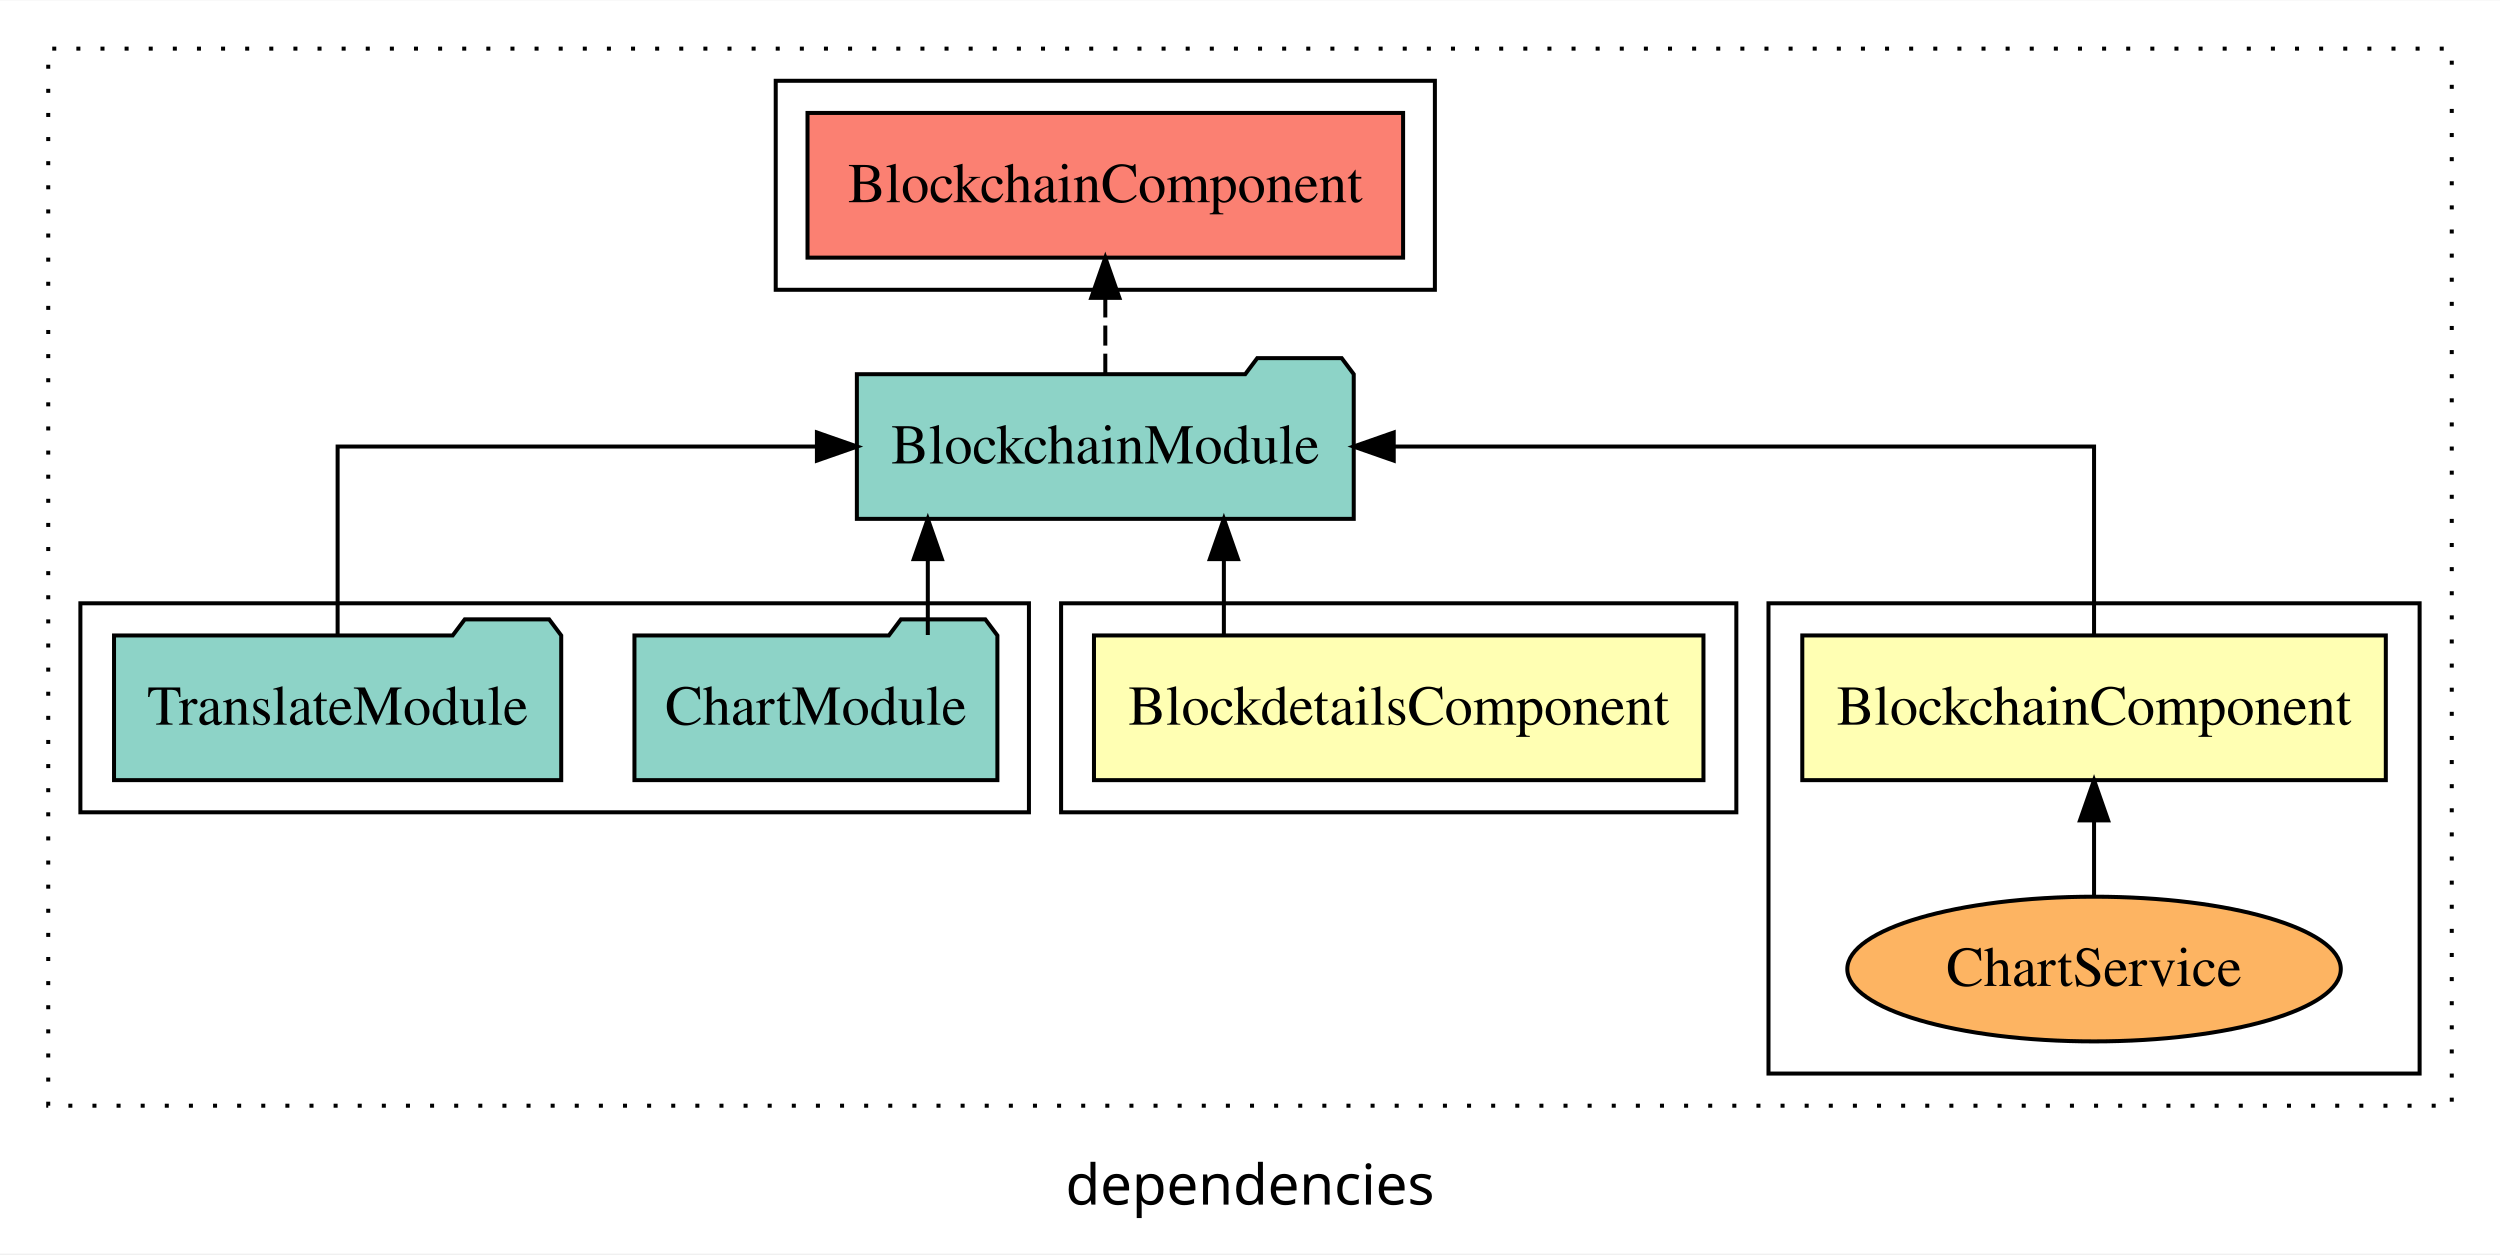
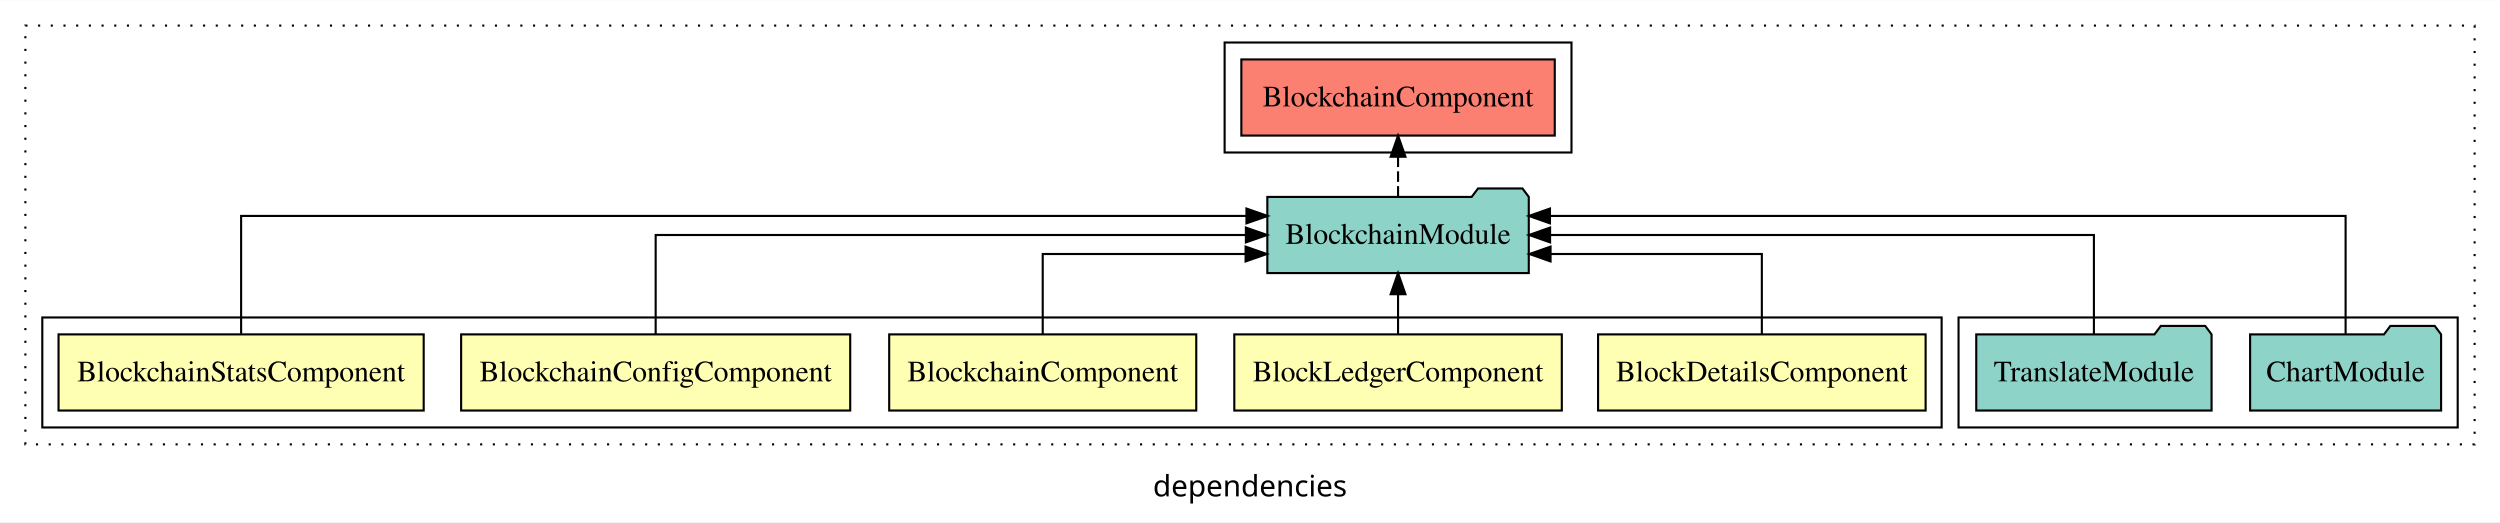
- <svg xmlns="http://www.w3.org/2000/svg" width="622pt" height="312pt" viewBox="0.00 0.00 622.00 311.80">
-   <g id="graph0" class="graph" transform="scale(1 1) rotate(0) translate(4 307.8)">
-     <polygon fill="white" stroke="transparent" points="-4,4 -4,-307.8 618,-307.8 618,4 -4,4" />
-     <text text-anchor="middle" x="307" y="-8.2" font-family="sans-serif" font-size="14.00">dependencies</text>
+ <svg xmlns="http://www.w3.org/2000/svg" width="1182pt" height="247pt" viewBox="0.00 0.00 1182.00 246.80">
+   <g id="graph0" class="graph" transform="scale(1 1) rotate(0) translate(4 242.8)">
+     <polygon fill="white" stroke="transparent" points="-4,4 -4,-242.8 1178,-242.8 1178,4 -4,4" />
+     <text text-anchor="middle" x="587" y="-8.2" font-family="sans-serif" font-size="14.00">dependencies</text>
    <g id="clust1" class="cluster">
-       <polygon fill="none" stroke="black" stroke-dasharray="1,5" points="8,-32.8 8,-295.8 606,-295.8 606,-32.8 8,-32.8" />
+       <polygon fill="none" stroke="black" stroke-dasharray="1,5" points="8,-32.8 8,-230.8 1166,-230.8 1166,-32.8 8,-32.8" />
    </g>
-     <g id="clust6" class="cluster">
-       <polygon fill="none" stroke="black" points="189,-235.8 189,-287.8 353,-287.8 353,-235.8 189,-235.8" />
-     </g>
-     <g id="clust3" class="cluster">
-       <polygon fill="none" stroke="black" points="436,-40.8 436,-157.8 598,-157.8 598,-40.8 436,-40.8" />
+     <g id="clust8" class="cluster">
+       <polygon fill="none" stroke="black" points="922,-40.8 922,-92.8 1158,-92.8 1158,-40.8 922,-40.8" />
    </g>
    <g id="clust2" class="cluster">
-       <polygon fill="none" stroke="black" points="260,-105.8 260,-157.8 428,-157.8 428,-105.8 260,-105.8" />
+       <polygon fill="none" stroke="black" points="16,-40.8 16,-92.8 914,-92.8 914,-40.8 16,-40.8" />
    </g>
-     <g id="clust5" class="cluster">
-       <polygon fill="none" stroke="black" points="16,-105.8 16,-157.8 252,-157.8 252,-105.8 16,-105.8" />
+     <g id="clust9" class="cluster">
+       <polygon fill="none" stroke="black" points="575,-170.8 575,-222.8 739,-222.8 739,-170.8 575,-170.8" />
    </g>
    <g id="node1" class="node">
-       <polygon fill="#ffffb3" stroke="black" points="589.59,-149.8 444.41,-149.8 444.41,-113.8 589.59,-113.8 589.59,-149.8" />
-       <text text-anchor="middle" x="517" y="-127.6" font-family="Times,serif" font-size="14.00">BlockchainComponent</text>
+       <polygon fill="#ffffb3" stroke="black" points="906.43,-84.8 751.57,-84.8 751.57,-48.8 906.43,-48.8 906.43,-84.8" />
+       <text text-anchor="middle" x="829" y="-62.6" font-family="Times,serif" font-size="14.00">BlockDetailsComponent</text>
+     </g>
+     <g id="node6" class="node">
+       <polygon fill="#8dd3c7" stroke="black" points="718.81,-149.8 715.81,-153.8 694.81,-153.8 691.81,-149.8 595.19,-149.8 595.19,-113.8 718.81,-113.8 718.81,-149.8" />
+       <text text-anchor="middle" x="657" y="-127.6" font-family="Times,serif" font-size="14.00">BlockchainModule</text>
+     </g>
+     <g id="edge1" class="edge">
+       <path fill="none" stroke="black" d="M829,-84.83C829,-101.2 829,-122.8 829,-122.8 829,-122.8 729.1,-122.8 729.1,-122.8" />
+       <polygon fill="black" stroke="black" points="729.1,-119.3 719.1,-122.8 729.1,-126.3 729.1,-119.3" />
+     </g>
+     <g id="node2" class="node">
+       <polygon fill="#ffffb3" stroke="black" points="734.42,-84.8 579.58,-84.8 579.58,-48.8 734.42,-48.8 734.42,-84.8" />
+       <text text-anchor="middle" x="657" y="-62.6" font-family="Times,serif" font-size="14.00">BlockLedgerComponent</text>
+     </g>
+     <g id="edge2" class="edge">
+       <path fill="none" stroke="black" d="M657,-84.91C657,-84.91 657,-103.79 657,-103.79" />
+       <polygon fill="black" stroke="black" points="653.5,-103.79 657,-113.79 660.5,-103.79 653.5,-103.79" />
    </g>
    <g id="node3" class="node">
-       <polygon fill="#8dd3c7" stroke="black" points="332.81,-214.8 329.81,-218.8 308.81,-218.8 305.81,-214.8 209.19,-214.8 209.19,-178.8 332.81,-178.8 332.81,-214.8" />
-       <text text-anchor="middle" x="271" y="-192.6" font-family="Times,serif" font-size="14.00">BlockchainModule</text>
-     </g>
-     <g id="edge1" class="edge">
-       <path fill="none" stroke="black" d="M517,-149.91C517,-169.14 517,-196.8 517,-196.8 517,-196.8 342.76,-196.8 342.76,-196.8" />
-       <polygon fill="black" stroke="black" points="342.76,-193.3 332.76,-196.8 342.76,-200.3 342.76,-193.3" />
-     </g>
-     <g id="node2" class="node">
-       <polygon fill="#ffffb3" stroke="black" points="419.82,-149.8 268.18,-149.8 268.18,-113.8 419.82,-113.8 419.82,-149.8" />
-       <text text-anchor="middle" x="344" y="-127.6" font-family="Times,serif" font-size="14.00">BlockdetailsComponent</text>
+       <polygon fill="#ffffb3" stroke="black" points="561.59,-84.8 416.41,-84.8 416.41,-48.8 561.59,-48.8 561.59,-84.8" />
+       <text text-anchor="middle" x="489" y="-62.6" font-family="Times,serif" font-size="14.00">BlockchainComponent</text>
    </g>
    <g id="edge3" class="edge">
-       <path fill="none" stroke="black" d="M300.5,-149.91C300.5,-149.91 300.5,-168.79 300.5,-168.79" />
-       <polygon fill="black" stroke="black" points="297,-168.79 300.5,-178.79 304,-168.79 297,-168.79" />
+       <path fill="none" stroke="black" d="M489,-84.83C489,-101.2 489,-122.8 489,-122.8 489,-122.8 584.92,-122.8 584.92,-122.8" />
+       <polygon fill="black" stroke="black" points="584.92,-126.3 594.92,-122.8 584.92,-119.3 584.92,-126.3" />
+     </g>
+     <g id="node4" class="node">
+       <polygon fill="#ffffb3" stroke="black" points="397.98,-84.8 214.02,-84.8 214.02,-48.8 397.98,-48.8 397.98,-84.8" />
+       <text text-anchor="middle" x="306" y="-62.6" font-family="Times,serif" font-size="14.00">BlockchainConfigComponent</text>
+     </g>
+     <g id="edge4" class="edge">
+       <path fill="none" stroke="black" d="M306,-84.91C306,-104.14 306,-131.8 306,-131.8 306,-131.8 585.06,-131.8 585.06,-131.8" />
+       <polygon fill="black" stroke="black" points="585.06,-135.3 595.06,-131.8 585.06,-128.3 585.06,-135.3" />
+     </g>
+     <g id="node5" class="node">
+       <polygon fill="#ffffb3" stroke="black" points="196.32,-84.8 23.68,-84.8 23.68,-48.8 196.32,-48.8 196.32,-84.8" />
+       <text text-anchor="middle" x="110" y="-62.6" font-family="Times,serif" font-size="14.00">BlockchainStatsComponent</text>
+     </g>
+     <g id="edge5" class="edge">
+       <path fill="none" stroke="black" d="M110,-85.09C110,-107.01 110,-140.8 110,-140.8 110,-140.8 585.32,-140.8 585.32,-140.8" />
+       <polygon fill="black" stroke="black" points="585.32,-144.3 595.32,-140.8 585.32,-137.3 585.32,-144.3" />
+     </g>
+     <g id="node9" class="node">
+       <polygon fill="#fb8072" stroke="black" points="731.09,-214.8 582.91,-214.8 582.91,-178.8 731.09,-178.8 731.09,-214.8" />
+       <text text-anchor="middle" x="657" y="-192.6" font-family="Times,serif" font-size="14.00">BlockchainComponent </text>
+     </g>
+     <g id="edge8" class="edge">
+       <path fill="none" stroke="black" stroke-dasharray="5,2" d="M657,-149.91C657,-149.91 657,-168.79 657,-168.79" />
+       <polygon fill="black" stroke="black" points="653.5,-168.79 657,-178.79 660.5,-168.79 653.5,-168.79" />
    </g>
    <g id="node7" class="node">
-       <polygon fill="#fb8072" stroke="black" points="345.09,-279.8 196.91,-279.8 196.91,-243.8 345.09,-243.8 345.09,-279.8" />
-       <text text-anchor="middle" x="271" y="-257.6" font-family="Times,serif" font-size="14.00">BlockchainComponent </text>
+       <polygon fill="#8dd3c7" stroke="black" points="1150.15,-84.8 1147.15,-88.8 1126.15,-88.8 1123.15,-84.8 1059.85,-84.8 1059.85,-48.8 1150.15,-48.8 1150.15,-84.8" />
+       <text text-anchor="middle" x="1105" y="-62.6" font-family="Times,serif" font-size="14.00">ChartModule</text>
    </g>
    <g id="edge6" class="edge">
-       <path fill="none" stroke="black" stroke-dasharray="5,2" d="M271,-214.91C271,-214.91 271,-233.79 271,-233.79" />
-       <polygon fill="black" stroke="black" points="267.5,-233.79 271,-243.79 274.5,-233.79 267.5,-233.79" />
+       <path fill="none" stroke="black" d="M1105,-85.09C1105,-107.01 1105,-140.8 1105,-140.8 1105,-140.8 728.82,-140.8 728.82,-140.8" />
+       <polygon fill="black" stroke="black" points="728.82,-137.3 718.82,-140.8 728.82,-144.3 728.82,-137.3" />
    </g>
-     <g id="node4" class="node">
-       <ellipse fill="#fdb462" stroke="black" cx="517" cy="-66.8" rx="61.39" ry="18" />
-       <text text-anchor="middle" x="517" y="-62.6" font-family="Times,serif" font-size="14.00">ChartService</text>
+     <g id="node8" class="node">
+       <polygon fill="#8dd3c7" stroke="black" points="1041.63,-84.8 1038.63,-88.8 1017.63,-88.8 1014.63,-84.8 930.37,-84.8 930.37,-48.8 1041.63,-48.8 1041.63,-84.8" />
+       <text text-anchor="middle" x="986" y="-62.6" font-family="Times,serif" font-size="14.00">TranslateModule</text>
    </g>
-     <g id="edge2" class="edge">
-       <path fill="none" stroke="black" d="M517,-84.91C517,-84.91 517,-103.79 517,-103.79" />
-       <polygon fill="black" stroke="black" points="513.5,-103.79 517,-113.79 520.5,-103.79 513.5,-103.79" />
-     </g>
-     <g id="node5" class="node">
-       <polygon fill="#8dd3c7" stroke="black" points="244.15,-149.8 241.15,-153.8 220.15,-153.8 217.15,-149.8 153.85,-149.8 153.85,-113.8 244.15,-113.8 244.15,-149.8" />
-       <text text-anchor="middle" x="199" y="-127.6" font-family="Times,serif" font-size="14.00">ChartModule</text>
-     </g>
-     <g id="edge4" class="edge">
-       <path fill="none" stroke="black" d="M226.84,-149.91C226.84,-149.91 226.84,-168.79 226.84,-168.79" />
-       <polygon fill="black" stroke="black" points="223.34,-168.79 226.84,-178.79 230.34,-168.79 223.34,-168.79" />
-     </g>
-     <g id="node6" class="node">
-       <polygon fill="#8dd3c7" stroke="black" points="135.63,-149.8 132.63,-153.8 111.63,-153.8 108.63,-149.8 24.37,-149.8 24.37,-113.8 135.63,-113.8 135.63,-149.8" />
-       <text text-anchor="middle" x="80" y="-127.6" font-family="Times,serif" font-size="14.00">TranslateModule</text>
-     </g>
-     <g id="edge5" class="edge">
-       <path fill="none" stroke="black" d="M80,-149.91C80,-169.14 80,-196.8 80,-196.8 80,-196.8 199.25,-196.8 199.25,-196.8" />
-       <polygon fill="black" stroke="black" points="199.25,-200.3 209.25,-196.8 199.25,-193.3 199.25,-200.3" />
+     <g id="edge7" class="edge">
+       <path fill="none" stroke="black" d="M986,-84.91C986,-104.14 986,-131.8 986,-131.8 986,-131.8 728.88,-131.8 728.88,-131.8" />
+       <polygon fill="black" stroke="black" points="728.88,-128.3 718.88,-131.8 728.88,-135.3 728.88,-128.3" />
    </g>
  </g>
</svg>
